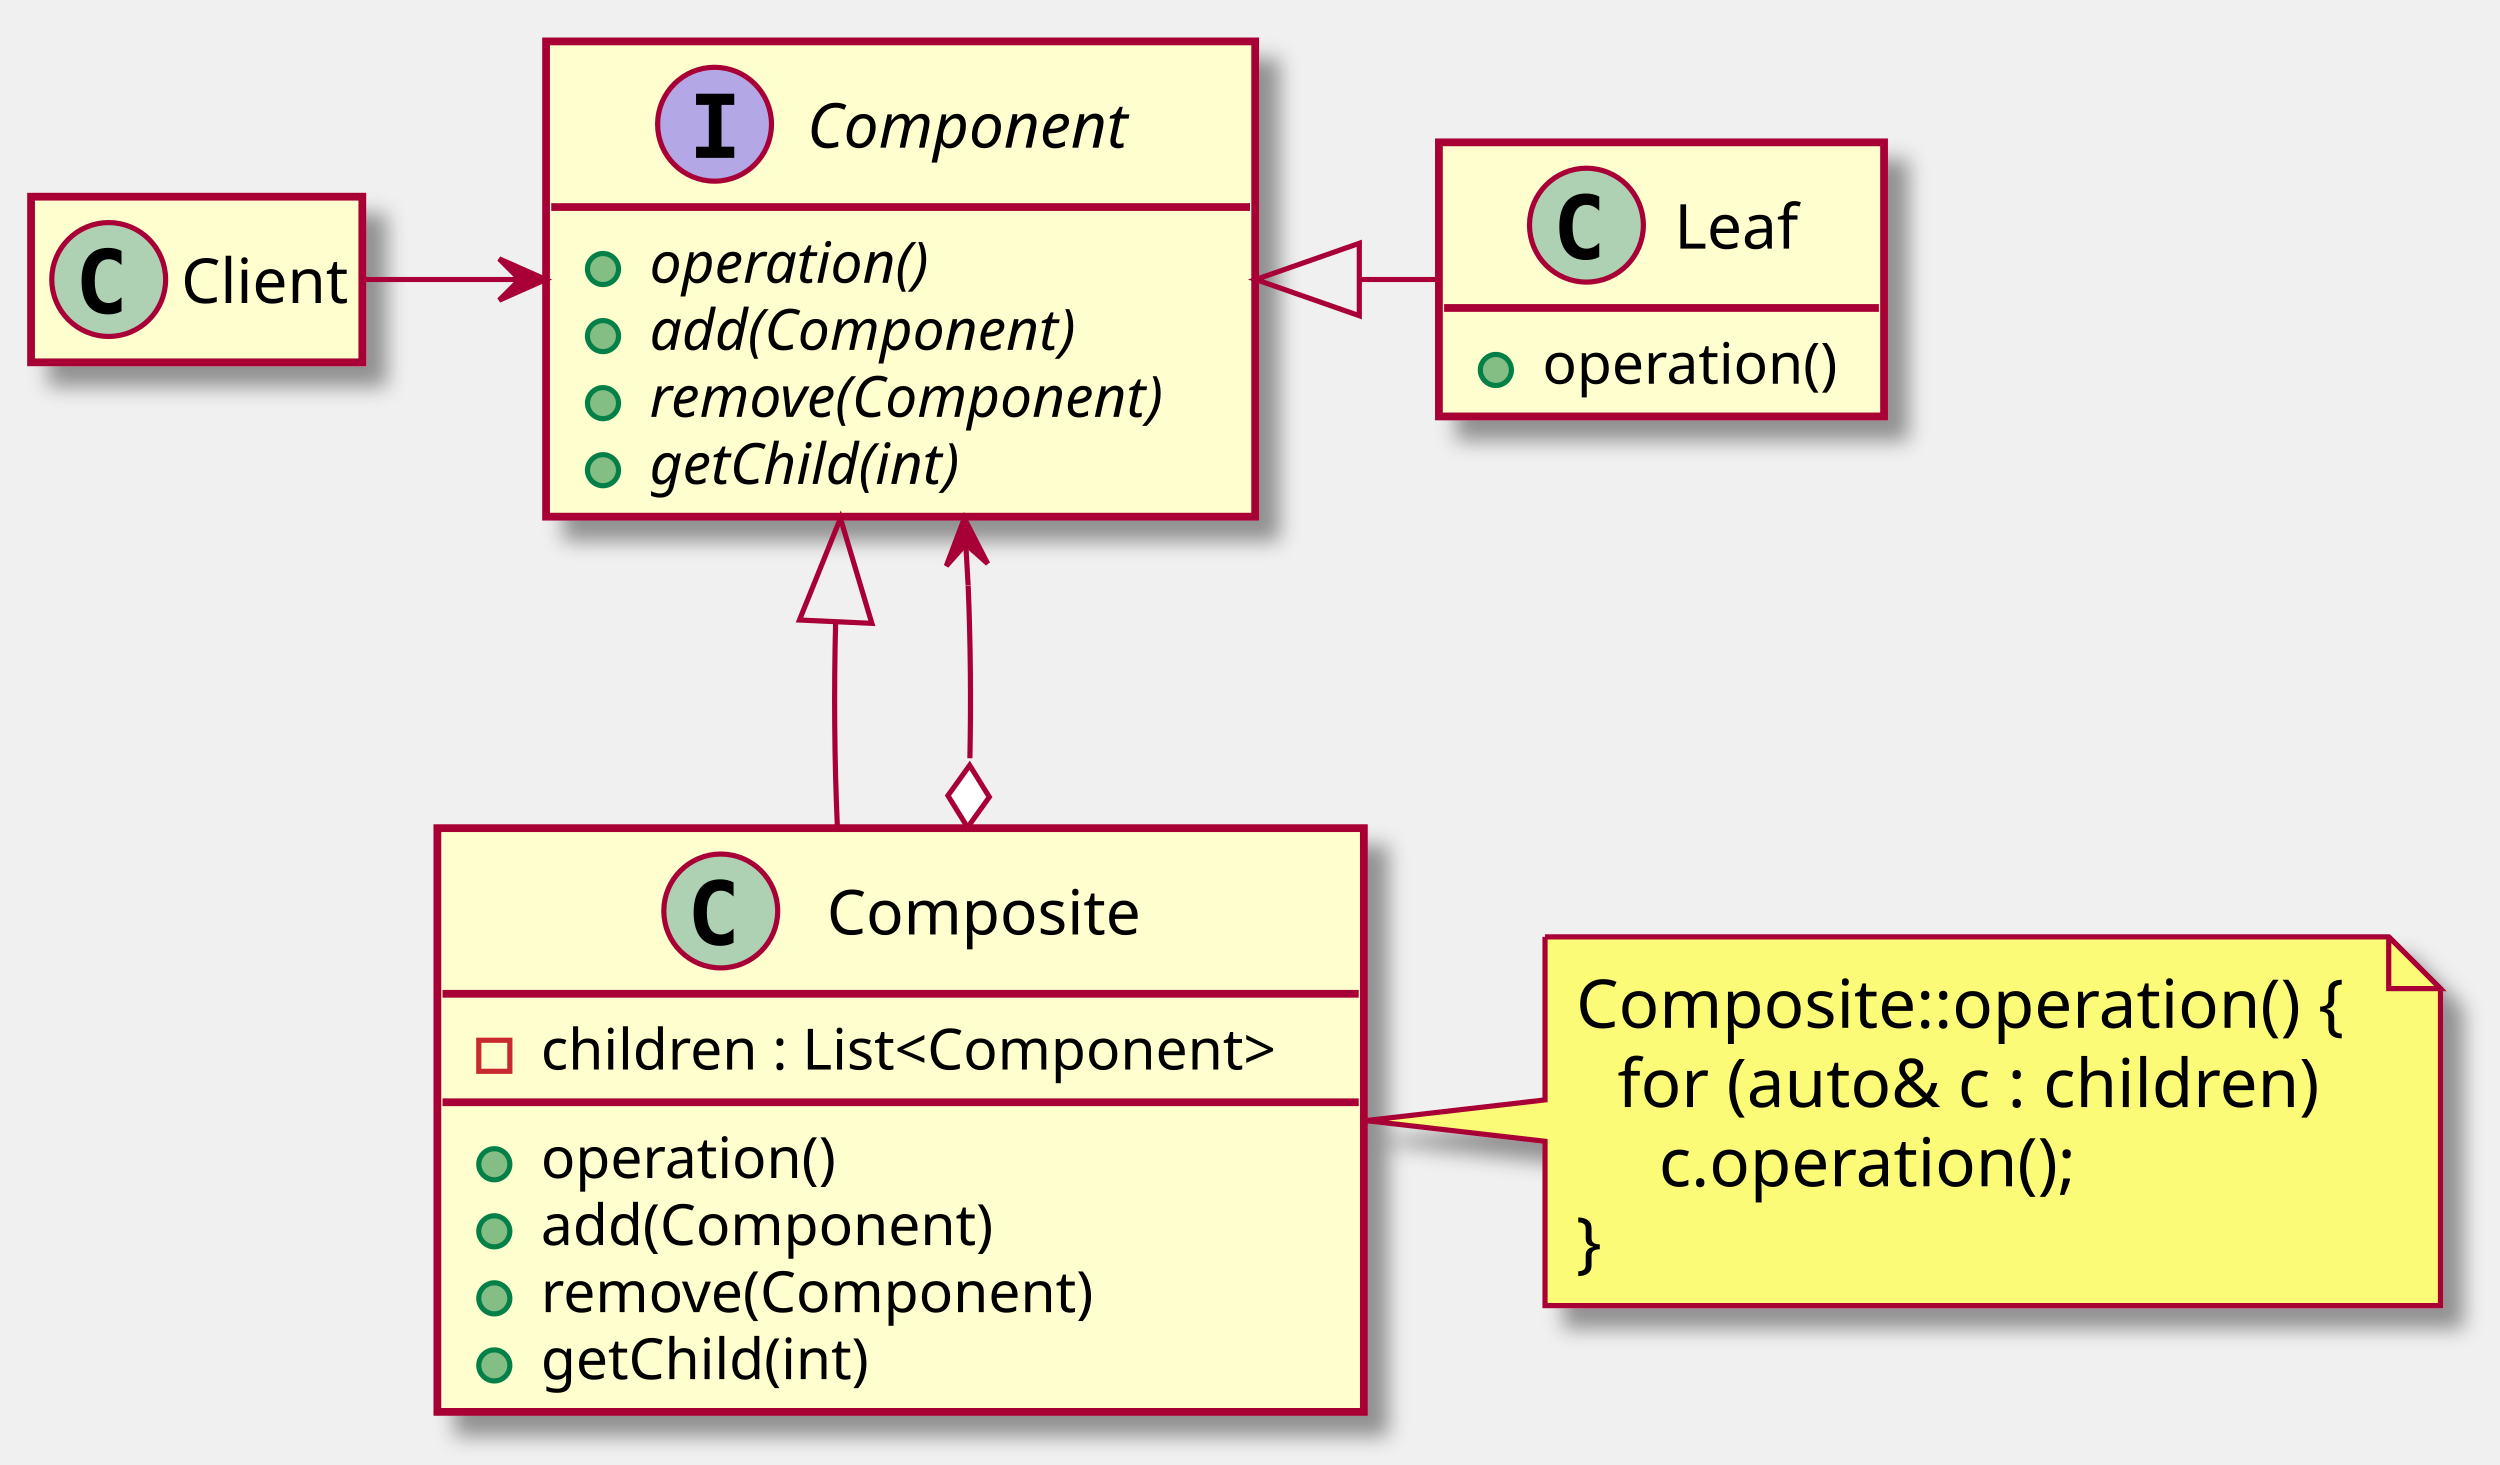
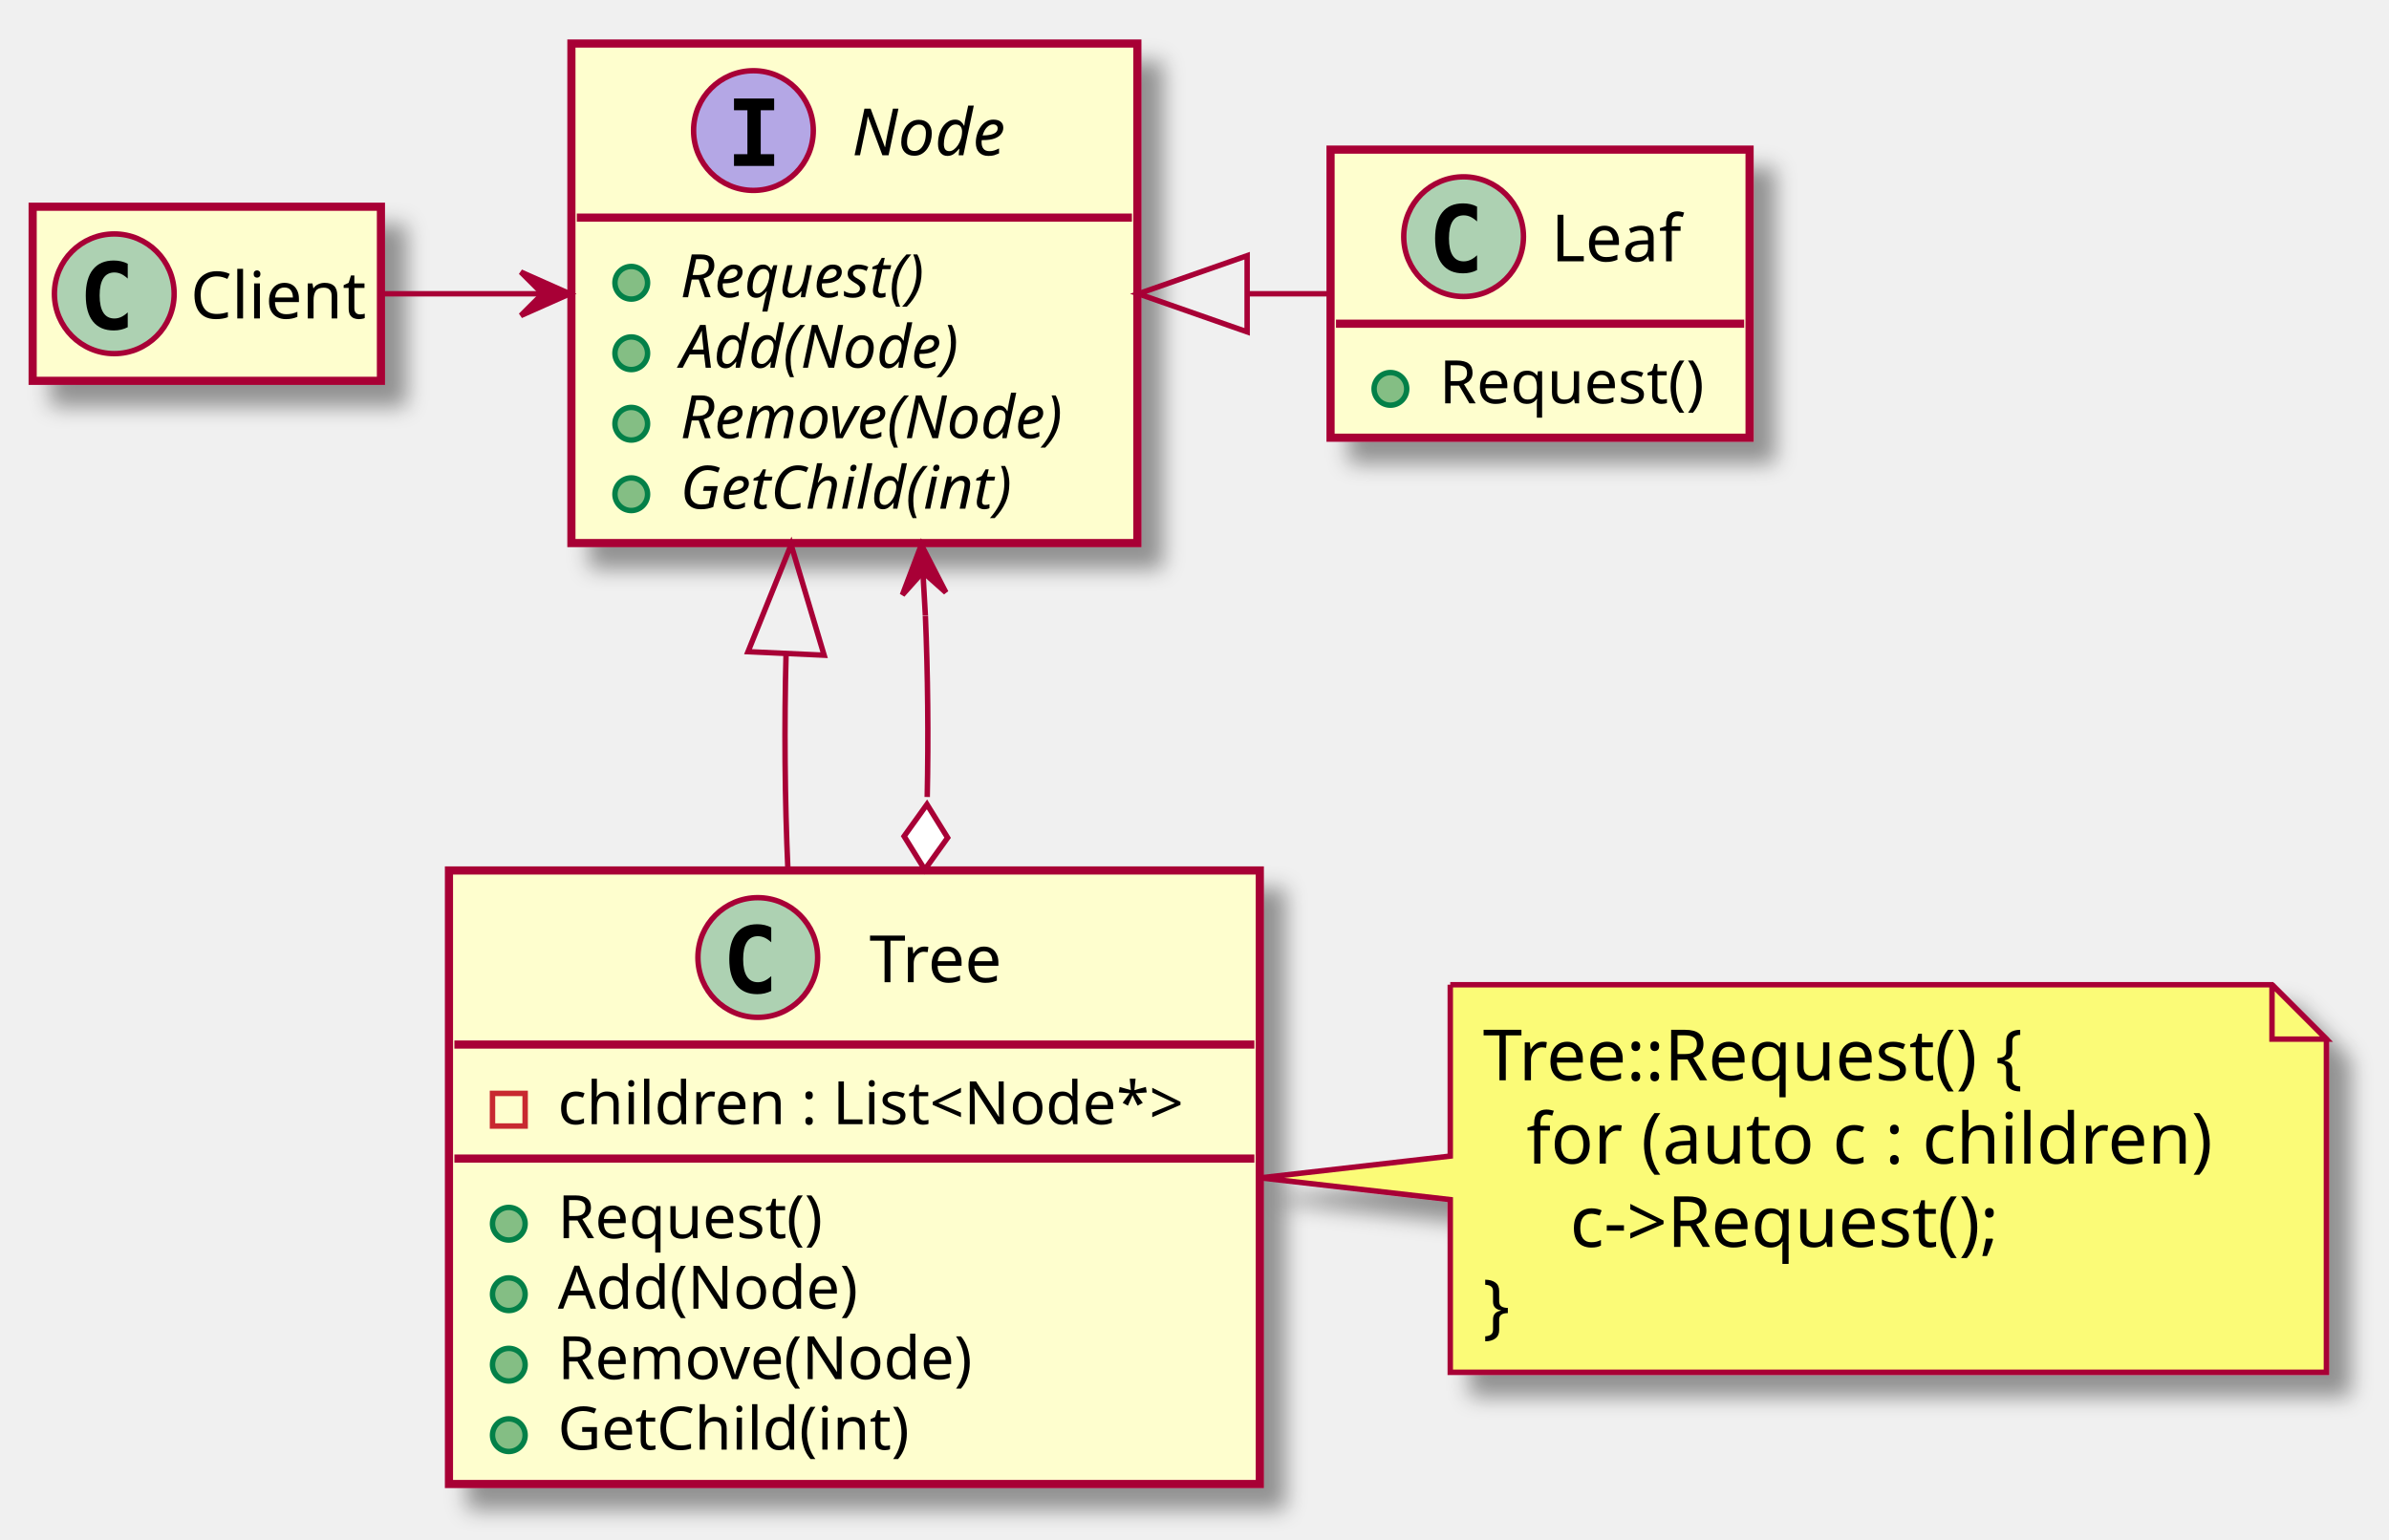
- <svg xmlns="http://www.w3.org/2000/svg" contentScriptType="application/ecmascript" contentStyleType="text/css" height="283px" preserveAspectRatio="none" style="width:483px;height:283px;" version="1.1" viewBox="0 0 483 283" width="483px" zoomAndPan="magnify">
+ <svg xmlns="http://www.w3.org/2000/svg" contentScriptType="application/ecmascript" contentStyleType="text/css" height="283px" preserveAspectRatio="none" style="width:439px;height:283px;" version="1.1" viewBox="0 0 439 283" width="439px" zoomAndPan="magnify">
  <defs>
-     <filter height="300%" id="f4zc84vstwsfw" width="300%" x="-1" y="-1">
+     <filter height="300%" id="fxjuvwoyxvvis" width="300%" x="-1" y="-1">
      <feGaussianBlur result="blurOut" stdDeviation="2.0" />
      <feColorMatrix in="blurOut" result="blurOut2" type="matrix" values="0 0 0 0 0 0 0 0 0 0 0 0 0 0 0 0 0 0 .4 0" />
      <feOffset dx="4.0" dy="4.0" in="blurOut2" result="blurOut3" />
      <feBlend in="SourceGraphic" in2="blurOut3" mode="normal" />
    </filter>
  </defs>
  <g>
-     <rect fill="#FEFECE" filter="url(#f4zc84vstwsfw)" height="32" id="Client" style="stroke: #A80036; stroke-width: 1.5;" width="64" x="6" y="38" />
+     <rect fill="#FEFECE" filter="url(#fxjuvwoyxvvis)" height="32" id="Client" style="stroke: #A80036; stroke-width: 1.5;" width="64" x="6" y="38" />
    <ellipse cx="21" cy="54" fill="#ADD1B2" rx="11" ry="11" style="stroke: #A80036; stroke-width: 1.0;" />
    <path d="M23.473,60.143 Q22.892,60.442 22.253,60.591 Q21.614,60.741 20.908,60.741 Q18.401,60.741 17.081,59.089 Q15.762,57.437 15.762,54.316 Q15.762,51.187 17.081,49.535 Q18.401,47.883 20.908,47.883 Q21.614,47.883 22.261,48.032 Q22.909,48.182 23.473,48.48 L23.473,51.203 Q22.842,50.622 22.249,50.352 Q21.655,50.083 21.024,50.083 Q19.68,50.083 18.995,51.149 Q18.31,52.216 18.31,54.316 Q18.31,56.408 18.995,57.474 Q19.68,58.541 21.024,58.541 Q21.655,58.541 22.249,58.271 Q22.842,58.002 23.473,57.42 Z " />
    <text fill="#000000" font-family="sans-serif" font-size="12" lengthAdjust="spacingAndGlyphs" textLength="32" x="35" y="58.535">Client</text>
-     <rect fill="#FEFECE" filter="url(#f4zc84vstwsfw)" height="91.82" id="Component" style="stroke: #A80036; stroke-width: 1.5;" width="137" x="105.5" y="8" />
-     <ellipse cx="138.05" cy="24" fill="#B4A7E5" rx="11" ry="11" style="stroke: #A80036; stroke-width: 1.0;" />
-     <path d="M134.478,20.265 L134.478,18.107 L141.857,18.107 L141.857,20.265 L139.392,20.265 L139.392,28.342 L141.857,28.342 L141.857,30.5 L134.478,30.5 L134.478,28.342 L136.943,28.342 L136.943,20.265 Z " />
-     <text fill="#000000" font-family="sans-serif" font-size="12" font-style="italic" lengthAdjust="spacingAndGlyphs" textLength="66" x="155.95" y="28.535">Component</text>
-     <line style="stroke: #A80036; stroke-width: 1.5;" x1="106.5" x2="241.5" y1="40" y2="40" />
-     <ellipse cx="116.5" cy="51.977" fill="#84BE84" rx="3" ry="3" style="stroke: #038048; stroke-width: 1.0;" />
-     <text fill="#000000" font-family="sans-serif" font-size="11" font-style="italic" lengthAdjust="spacingAndGlyphs" textLength="60" x="125.5" y="54.635">operation()</text>
-     <ellipse cx="116.5" cy="64.933" fill="#84BE84" rx="3" ry="3" style="stroke: #038048; stroke-width: 1.0;" />
-     <text fill="#000000" font-family="sans-serif" font-size="11" font-style="italic" lengthAdjust="spacingAndGlyphs" textLength="91" x="125.5" y="67.59">add(Component)</text>
-     <ellipse cx="116.5" cy="77.888" fill="#84BE84" rx="3" ry="3" style="stroke: #038048; stroke-width: 1.0;" />
-     <text fill="#000000" font-family="sans-serif" font-size="11" font-style="italic" lengthAdjust="spacingAndGlyphs" textLength="111" x="125.5" y="80.545">remove(Component)</text>
-     <ellipse cx="116.5" cy="90.843" fill="#84BE84" rx="3" ry="3" style="stroke: #038048; stroke-width: 1.0;" />
-     <text fill="#000000" font-family="sans-serif" font-size="11" font-style="italic" lengthAdjust="spacingAndGlyphs" textLength="67" x="125.5" y="93.5">getChild(int)</text>
-     <rect fill="#FEFECE" filter="url(#f4zc84vstwsfw)" height="52.955" id="Leaf" style="stroke: #A80036; stroke-width: 1.5;" width="86" x="278" y="27.5" />
-     <ellipse cx="306.5" cy="43.5" fill="#ADD1B2" rx="11" ry="11" style="stroke: #A80036; stroke-width: 1.0;" />
-     <path d="M308.973,49.643 Q308.392,49.942 307.753,50.091 Q307.114,50.241 306.408,50.241 Q303.901,50.241 302.582,48.589 Q301.262,46.937 301.262,43.816 Q301.262,40.687 302.582,39.035 Q303.901,37.383 306.408,37.383 Q307.114,37.383 307.761,37.532 Q308.409,37.682 308.973,37.98 L308.973,40.703 Q308.342,40.122 307.749,39.852 Q307.155,39.583 306.524,39.583 Q305.18,39.583 304.495,40.649 Q303.81,41.716 303.81,43.816 Q303.81,45.908 304.495,46.974 Q305.18,48.041 306.524,48.041 Q307.155,48.041 307.749,47.771 Q308.342,47.502 308.973,46.92 Z " />
-     <text fill="#000000" font-family="sans-serif" font-size="12" lengthAdjust="spacingAndGlyphs" textLength="24" x="323.5" y="48.035">Leaf</text>
-     <line style="stroke: #A80036; stroke-width: 1.5;" x1="279" x2="363" y1="59.5" y2="59.5" />
-     <ellipse cx="289" cy="71.478" fill="#84BE84" rx="3" ry="3" style="stroke: #038048; stroke-width: 1.0;" />
-     <text fill="#000000" font-family="sans-serif" font-size="11" lengthAdjust="spacingAndGlyphs" textLength="60" x="298" y="74.135">operation()</text>
-     <rect fill="#FEFECE" filter="url(#f4zc84vstwsfw)" height="112.775" id="Composite" style="stroke: #A80036; stroke-width: 1.5;" width="179" x="84.5" y="160" />
+     <rect fill="#FEFECE" filter="url(#fxjuvwoyxvvis)" height="91.82" id="Node" style="stroke: #A80036; stroke-width: 1.5;" width="104" x="105" y="8" />
+     <ellipse cx="138.45" cy="24" fill="#B4A7E5" rx="11" ry="11" style="stroke: #A80036; stroke-width: 1.0;" />
+     <path d="M134.878,20.265 L134.878,18.107 L142.257,18.107 L142.257,20.265 L139.792,20.265 L139.792,28.342 L142.257,28.342 L142.257,30.5 L134.878,30.5 L134.878,28.342 L137.343,28.342 L137.343,20.265 Z " />
+     <text fill="#000000" font-family="sans-serif" font-size="12" font-style="italic" lengthAdjust="spacingAndGlyphs" textLength="31" x="156.55" y="28.535">Node</text>
+     <line style="stroke: #A80036; stroke-width: 1.5;" x1="106" x2="208" y1="40" y2="40" />
+     <ellipse cx="116" cy="51.977" fill="#84BE84" rx="3" ry="3" style="stroke: #038048; stroke-width: 1.0;" />
+     <text fill="#000000" font-family="sans-serif" font-size="11" font-style="italic" lengthAdjust="spacingAndGlyphs" textLength="51" x="125" y="54.635">Request()</text>
+     <ellipse cx="116" cy="64.933" fill="#84BE84" rx="3" ry="3" style="stroke: #038048; stroke-width: 1.0;" />
+     <text fill="#000000" font-family="sans-serif" font-size="11" font-style="italic" lengthAdjust="spacingAndGlyphs" textLength="58" x="125" y="67.59">Add(Node)</text>
+     <ellipse cx="116" cy="77.888" fill="#84BE84" rx="3" ry="3" style="stroke: #038048; stroke-width: 1.0;" />
+     <text fill="#000000" font-family="sans-serif" font-size="11" font-style="italic" lengthAdjust="spacingAndGlyphs" textLength="78" x="125" y="80.545">Remove(Node)</text>
+     <ellipse cx="116" cy="90.843" fill="#84BE84" rx="3" ry="3" style="stroke: #038048; stroke-width: 1.0;" />
+     <text fill="#000000" font-family="sans-serif" font-size="11" font-style="italic" lengthAdjust="spacingAndGlyphs" textLength="68" x="125" y="93.5">GetChild(int)</text>
+     <rect fill="#FEFECE" filter="url(#fxjuvwoyxvvis)" height="52.955" id="Leaf" style="stroke: #A80036; stroke-width: 1.5;" width="77" x="244.5" y="27.5" />
+     <ellipse cx="268.95" cy="43.5" fill="#ADD1B2" rx="11" ry="11" style="stroke: #A80036; stroke-width: 1.0;" />
+     <path d="M271.423,49.643 Q270.842,49.942 270.203,50.091 Q269.564,50.241 268.858,50.241 Q266.351,50.241 265.031,48.589 Q263.712,46.937 263.712,43.816 Q263.712,40.687 265.031,39.035 Q266.351,37.383 268.858,37.383 Q269.564,37.383 270.211,37.532 Q270.859,37.682 271.423,37.98 L271.423,40.703 Q270.792,40.122 270.199,39.852 Q269.605,39.583 268.974,39.583 Q267.63,39.583 266.945,40.649 Q266.26,41.716 266.26,43.816 Q266.26,45.908 266.945,46.974 Q267.63,48.041 268.974,48.041 Q269.605,48.041 270.199,47.771 Q270.792,47.502 271.423,46.92 Z " />
+     <text fill="#000000" font-family="sans-serif" font-size="12" lengthAdjust="spacingAndGlyphs" textLength="24" x="285.05" y="48.035">Leaf</text>
+     <line style="stroke: #A80036; stroke-width: 1.5;" x1="245.5" x2="320.5" y1="59.5" y2="59.5" />
+     <ellipse cx="255.5" cy="71.478" fill="#84BE84" rx="3" ry="3" style="stroke: #038048; stroke-width: 1.0;" />
+     <text fill="#000000" font-family="sans-serif" font-size="11" lengthAdjust="spacingAndGlyphs" textLength="51" x="264.5" y="74.135">Request()</text>
+     <rect fill="#FEFECE" filter="url(#fxjuvwoyxvvis)" height="112.775" id="Tree" style="stroke: #A80036; stroke-width: 1.5;" width="149" x="82.5" y="160" />
    <ellipse cx="139.25" cy="176" fill="#ADD1B2" rx="11" ry="11" style="stroke: #A80036; stroke-width: 1.0;" />
    <path d="M141.723,182.143 Q141.142,182.442 140.503,182.591 Q139.864,182.741 139.158,182.741 Q136.651,182.741 135.332,181.089 Q134.012,179.437 134.012,176.316 Q134.012,173.186 135.332,171.535 Q136.651,169.883 139.158,169.883 Q139.864,169.883 140.511,170.032 Q141.159,170.182 141.723,170.481 L141.723,173.203 Q141.092,172.622 140.499,172.352 Q139.905,172.083 139.274,172.083 Q137.93,172.083 137.245,173.149 Q136.56,174.216 136.56,176.316 Q136.56,178.408 137.245,179.474 Q137.93,180.541 139.274,180.541 Q139.905,180.541 140.499,180.271 Q141.092,180.001 141.723,179.42 Z " />
-     <text fill="#000000" font-family="sans-serif" font-size="12" lengthAdjust="spacingAndGlyphs" textLength="61" x="159.75" y="180.535">Composite</text>
-     <line style="stroke: #A80036; stroke-width: 1.5;" x1="85.5" x2="262.5" y1="192" y2="192" />
-     <rect fill="none" height="6" style="stroke: #C82930; stroke-width: 1.0;" width="6" x="92.5" y="200.977" />
-     <text fill="#000000" font-family="sans-serif" font-size="11" lengthAdjust="spacingAndGlyphs" textLength="153" x="104.5" y="206.635">children : List&lt;Component&gt;</text>
-     <line style="stroke: #A80036; stroke-width: 1.5;" x1="85.5" x2="262.5" y1="212.955" y2="212.955" />
-     <ellipse cx="95.5" cy="224.933" fill="#84BE84" rx="3" ry="3" style="stroke: #038048; stroke-width: 1.0;" />
-     <text fill="#000000" font-family="sans-serif" font-size="11" lengthAdjust="spacingAndGlyphs" textLength="60" x="104.5" y="227.59">operation()</text>
-     <ellipse cx="95.5" cy="237.888" fill="#84BE84" rx="3" ry="3" style="stroke: #038048; stroke-width: 1.0;" />
-     <text fill="#000000" font-family="sans-serif" font-size="11" lengthAdjust="spacingAndGlyphs" textLength="91" x="104.5" y="240.545">add(Component)</text>
-     <ellipse cx="95.5" cy="250.843" fill="#84BE84" rx="3" ry="3" style="stroke: #038048; stroke-width: 1.0;" />
-     <text fill="#000000" font-family="sans-serif" font-size="11" lengthAdjust="spacingAndGlyphs" textLength="111" x="104.5" y="253.5">remove(Component)</text>
-     <ellipse cx="95.5" cy="263.798" fill="#84BE84" rx="3" ry="3" style="stroke: #038048; stroke-width: 1.0;" />
-     <text fill="#000000" font-family="sans-serif" font-size="11" lengthAdjust="spacingAndGlyphs" textLength="67" x="104.5" y="266.455">getChild(int)</text>
-     <path d="M298.5,181 L298.5,212.5 L263.84,216.5 L298.5,220.5 L298.5,252.242 A0,0 0 0 0 298.5,252.242 L471.5,252.242 A0,0 0 0 0 471.5,252.242 L471.5,191 L461.5,181 L298.5,181 A0,0 0 0 0 298.5,181 " fill="#FBFB77" filter="url(#f4zc84vstwsfw)" style="stroke: #A80036; stroke-width: 1.0;" />
-     <path d="M461.5,181 L461.5,191 L471.5,191 L461.5,181 " fill="#FBFB77" style="stroke: #A80036; stroke-width: 1.0;" />
-     <text fill="#000000" font-family="sans-serif" font-size="13" lengthAdjust="spacingAndGlyphs" textLength="152" x="304.5" y="198.568">Composite::operation() {</text>
-     <text fill="#000000" font-family="sans-serif" font-size="13" lengthAdjust="spacingAndGlyphs" textLength="141" x="312.5" y="213.879">for (auto&amp; c : children)</text>
-     <text fill="#000000" font-family="sans-serif" font-size="13" lengthAdjust="spacingAndGlyphs" textLength="83" x="320.5" y="229.19">c.operation();</text>
-     <text fill="#000000" font-family="sans-serif" font-size="13" lengthAdjust="spacingAndGlyphs" textLength="4" x="304.5" y="244.5">}</text>
-     <path d="M70.141,54 C80.159,54 90.178,54 100.197,54 " fill="none" id="Client-Component" style="stroke: #A80036; stroke-width: 1.0;" />
-     <polygon fill="#A80036" points="105.437,54,96.437,50,100.437,54,96.437,58,105.437,54" style="stroke: #A80036; stroke-width: 1.0;" />
-     <path d="M262.7,54 C267.743,54 272.786,54 277.829,54 " fill="none" id="Component-Leaf" style="stroke: #A80036; stroke-width: 1.0;" />
-     <polygon fill="none" points="262.619,61,242.619,54,262.619,47,262.619,61" style="stroke: #A80036; stroke-width: 1.0;" />
-     <path d="M161.448,120.158 C161.099,133.321 161.212,147.033 161.784,159.844 " fill="none" id="Component-Composite" style="stroke: #A80036; stroke-width: 1.0;" />
-     <polygon fill="none" points="154.457,119.787,162.374,100.131,168.442,120.433,154.457,119.787" style="stroke: #A80036; stroke-width: 1.0;" />
-     <path d="M187.047,113.167 C187.501,123.994 187.614,135.387 187.384,146.494 " fill="none" id="Component-Composite-1" style="stroke: #A80036; stroke-width: 1.0;" />
-     <polygon fill="#FFFFFF" points="186.935,159.844,191.135,153.982,187.339,147.85,183.139,153.712,186.935,159.844" style="stroke: #A80036; stroke-width: 1.0;" />
-     <polygon fill="#A80036" points="186.31,100.131,182.824,109.343,186.592,105.123,190.812,108.891,186.31,100.131" style="stroke: #A80036; stroke-width: 1.0;" />
-     <line style="stroke: #A80036; stroke-width: 1.0;" x1="186.592" x2="187.044" y1="105.123" y2="113.111" />
+     <text fill="#000000" font-family="sans-serif" font-size="12" lengthAdjust="spacingAndGlyphs" textLength="27" x="159.75" y="180.535">Tree</text>
+     <line style="stroke: #A80036; stroke-width: 1.5;" x1="83.5" x2="230.5" y1="192" y2="192" />
+     <rect fill="none" height="6" style="stroke: #C82930; stroke-width: 1.0;" width="6" x="90.5" y="200.977" />
+     <text fill="#000000" font-family="sans-serif" font-size="11" lengthAdjust="spacingAndGlyphs" textLength="123" x="102.5" y="206.635">children : List&lt;Node*&gt;</text>
+     <line style="stroke: #A80036; stroke-width: 1.5;" x1="83.5" x2="230.5" y1="212.955" y2="212.955" />
+     <ellipse cx="93.5" cy="224.933" fill="#84BE84" rx="3" ry="3" style="stroke: #038048; stroke-width: 1.0;" />
+     <text fill="#000000" font-family="sans-serif" font-size="11" lengthAdjust="spacingAndGlyphs" textLength="51" x="102.5" y="227.59">Request()</text>
+     <ellipse cx="93.5" cy="237.888" fill="#84BE84" rx="3" ry="3" style="stroke: #038048; stroke-width: 1.0;" />
+     <text fill="#000000" font-family="sans-serif" font-size="11" lengthAdjust="spacingAndGlyphs" textLength="58" x="102.5" y="240.545">Add(Node)</text>
+     <ellipse cx="93.5" cy="250.843" fill="#84BE84" rx="3" ry="3" style="stroke: #038048; stroke-width: 1.0;" />
+     <text fill="#000000" font-family="sans-serif" font-size="11" lengthAdjust="spacingAndGlyphs" textLength="78" x="102.5" y="253.5">Remove(Node)</text>
+     <ellipse cx="93.5" cy="263.798" fill="#84BE84" rx="3" ry="3" style="stroke: #038048; stroke-width: 1.0;" />
+     <text fill="#000000" font-family="sans-serif" font-size="11" lengthAdjust="spacingAndGlyphs" textLength="68" x="102.5" y="266.455">GetChild(int)</text>
+     <path d="M266.5,181 L266.5,212.5 L231.59,216.5 L266.5,220.5 L266.5,252.242 A0,0 0 0 0 266.5,252.242 L427.5,252.242 A0,0 0 0 0 427.5,252.242 L427.5,191 L417.5,181 L266.5,181 A0,0 0 0 0 266.5,181 " fill="#FBFB77" filter="url(#fxjuvwoyxvvis)" style="stroke: #A80036; stroke-width: 1.0;" />
+     <path d="M417.5,181 L417.5,191 L427.5,191 L417.5,181 " fill="#FBFB77" style="stroke: #A80036; stroke-width: 1.0;" />
+     <text fill="#000000" font-family="sans-serif" font-size="13" lengthAdjust="spacingAndGlyphs" textLength="101" x="272.5" y="198.568">Tree::Request() {</text>
+     <text fill="#000000" font-family="sans-serif" font-size="13" lengthAdjust="spacingAndGlyphs" textLength="132" x="280.5" y="213.879">for (auto c : children)</text>
+     <text fill="#000000" font-family="sans-serif" font-size="13" lengthAdjust="spacingAndGlyphs" textLength="87" x="288.5" y="229.19">c-&gt;Request();</text>
+     <text fill="#000000" font-family="sans-serif" font-size="13" lengthAdjust="spacingAndGlyphs" textLength="4" x="272.5" y="244.5">}</text>
+     <path d="M70.074,54 C79.905,54 89.737,54 99.568,54 " fill="none" id="Client-Node" style="stroke: #A80036; stroke-width: 1.0;" />
+     <polygon fill="#A80036" points="104.709,54,95.709,50,99.709,54,95.709,58,104.709,54" style="stroke: #A80036; stroke-width: 1.0;" />
+     <path d="M229.238,54 C234.277,54 239.316,54 244.356,54 " fill="none" id="Node-Leaf" style="stroke: #A80036; stroke-width: 1.0;" />
+     <polygon fill="none" points="229.172,61,209.172,54,229.172,47,229.172,61" style="stroke: #A80036; stroke-width: 1.0;" />
+     <path d="M144.448,120.158 C144.099,133.321 144.212,147.033 144.784,159.844 " fill="none" id="Node-Tree" style="stroke: #A80036; stroke-width: 1.0;" />
+     <polygon fill="none" points="137.457,119.787,145.374,100.131,151.442,120.433,137.457,119.787" style="stroke: #A80036; stroke-width: 1.0;" />
+     <path d="M170.047,113.167 C170.501,123.994 170.614,135.387 170.384,146.494 " fill="none" id="Node-Tree-1" style="stroke: #A80036; stroke-width: 1.0;" />
+     <polygon fill="#FFFFFF" points="169.935,159.844,174.135,153.982,170.339,147.85,166.139,153.712,169.935,159.844" style="stroke: #A80036; stroke-width: 1.0;" />
+     <polygon fill="#A80036" points="169.31,100.131,165.824,109.343,169.592,105.123,173.812,108.891,169.31,100.131" style="stroke: #A80036; stroke-width: 1.0;" />
+     <line style="stroke: #A80036; stroke-width: 1.0;" x1="169.592" x2="170.044" y1="105.123" y2="113.111" />
  </g>
</svg>
